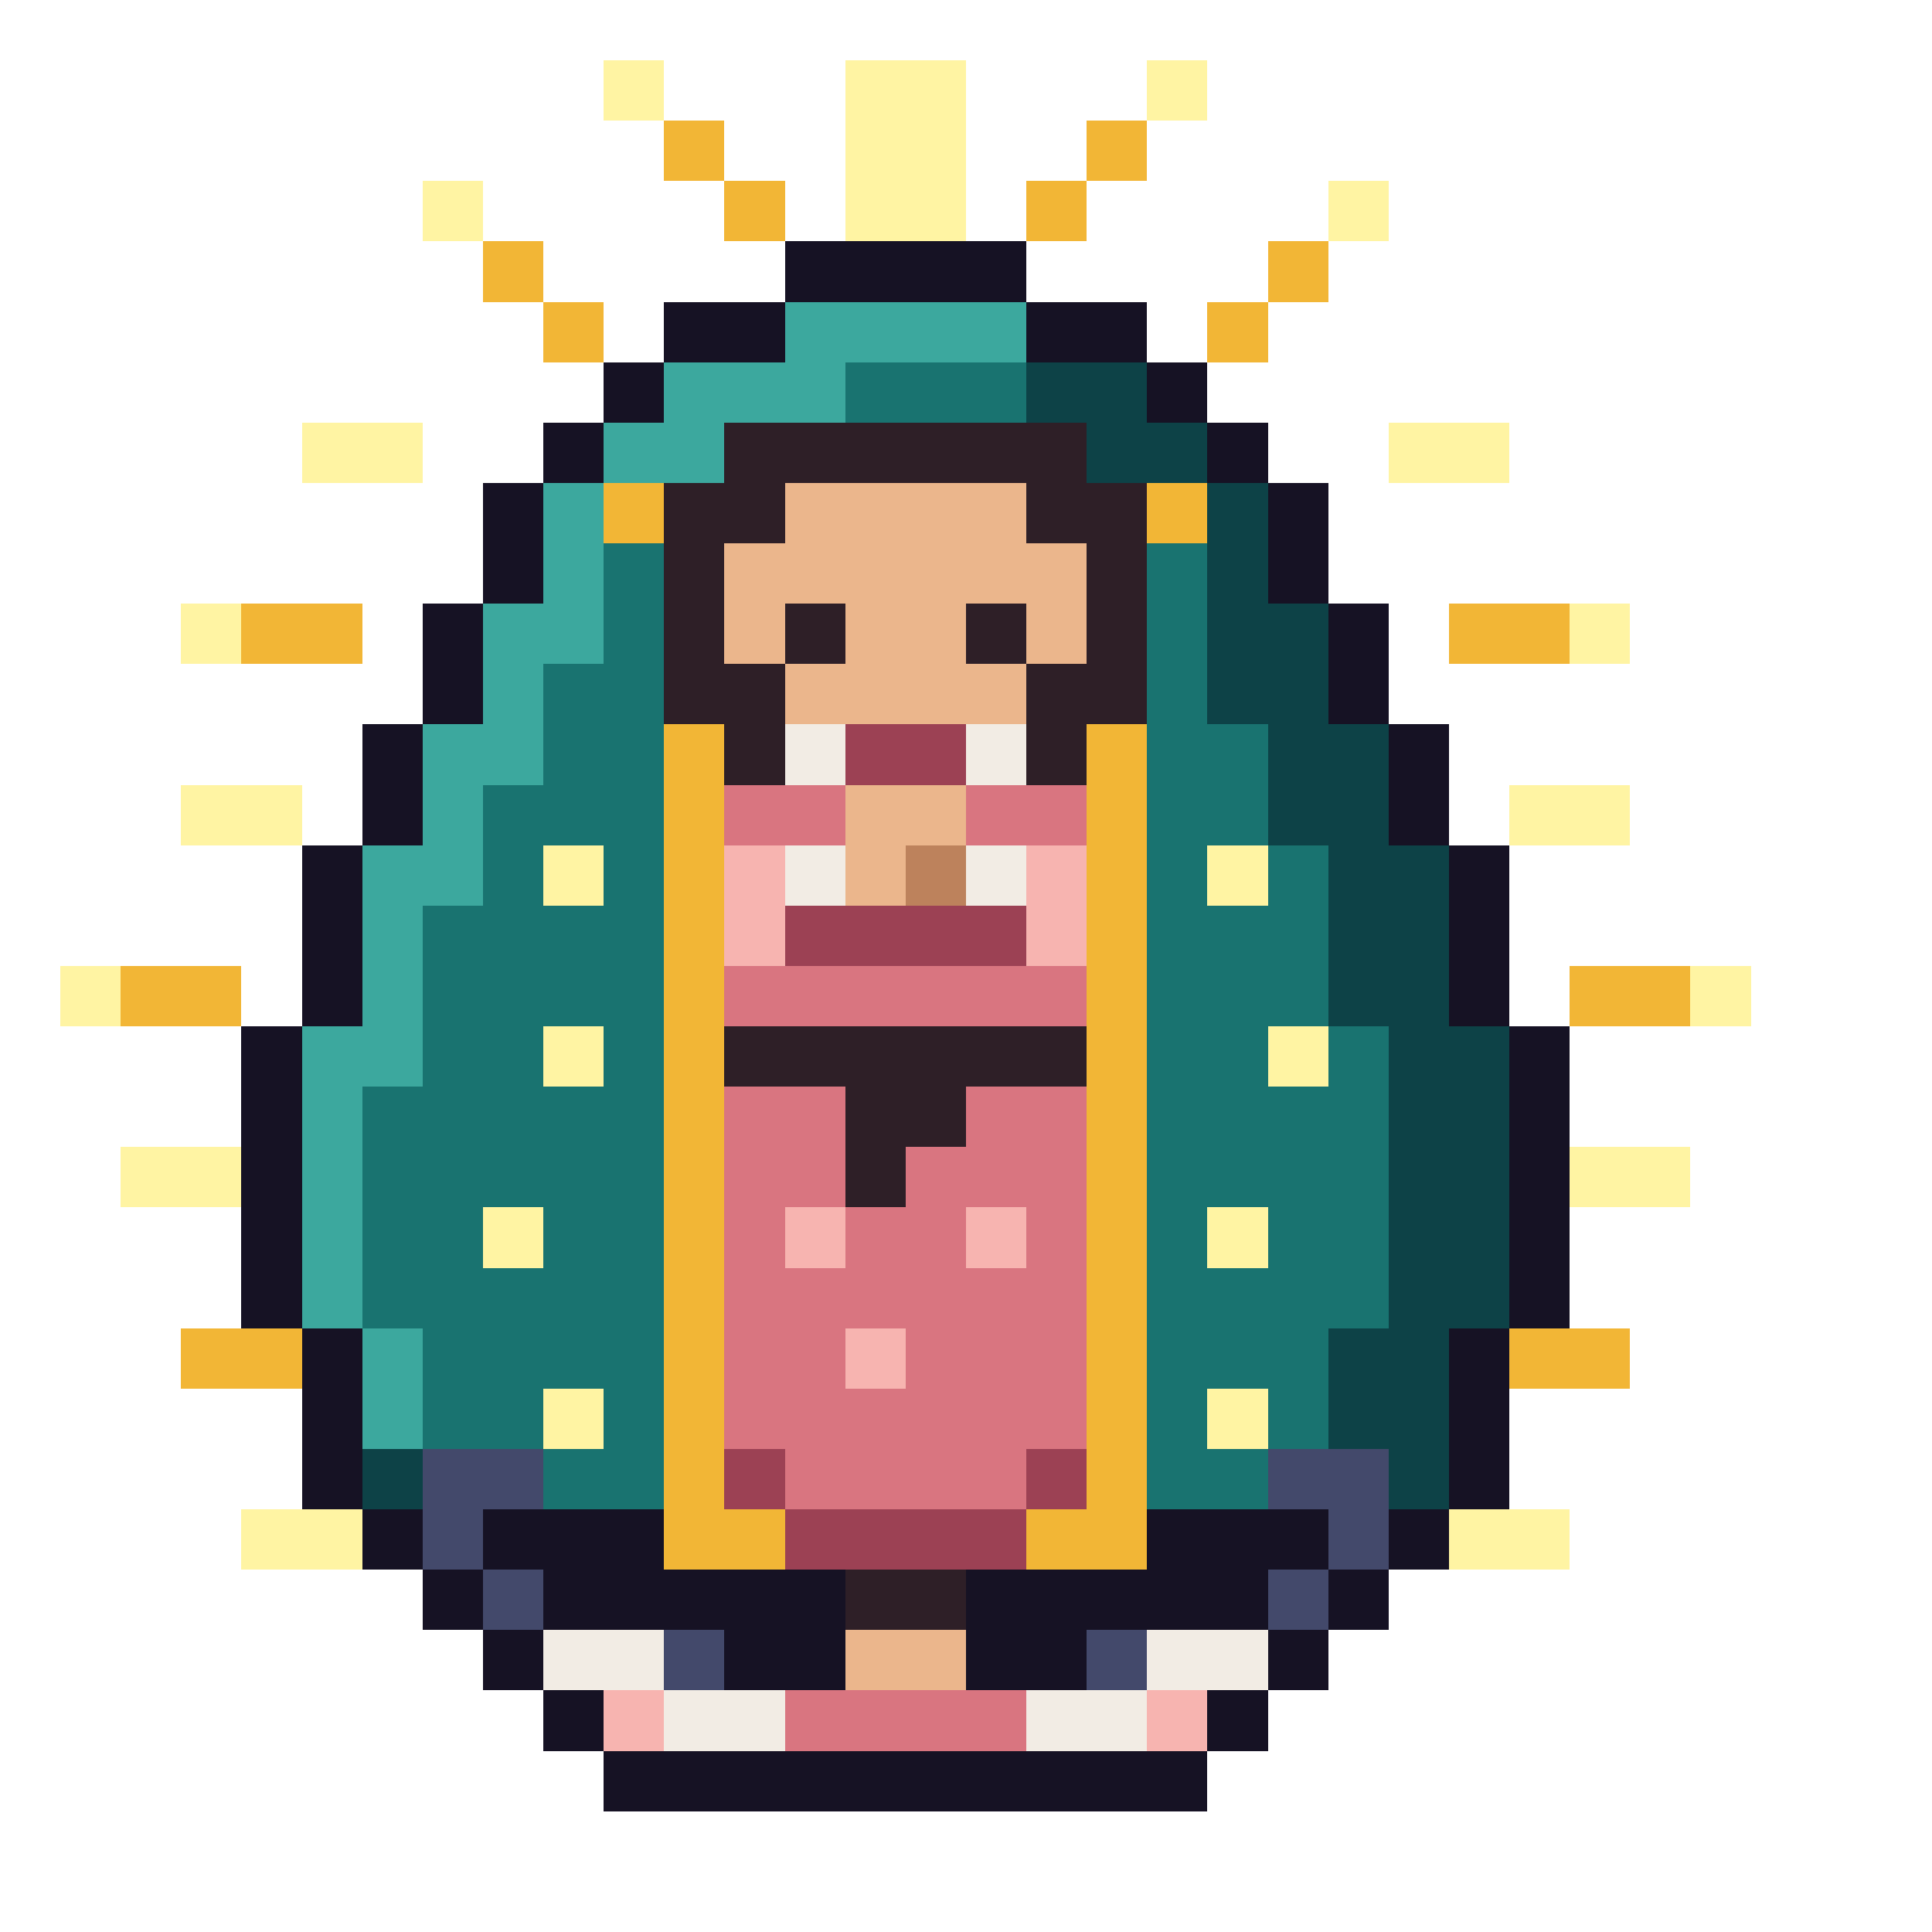
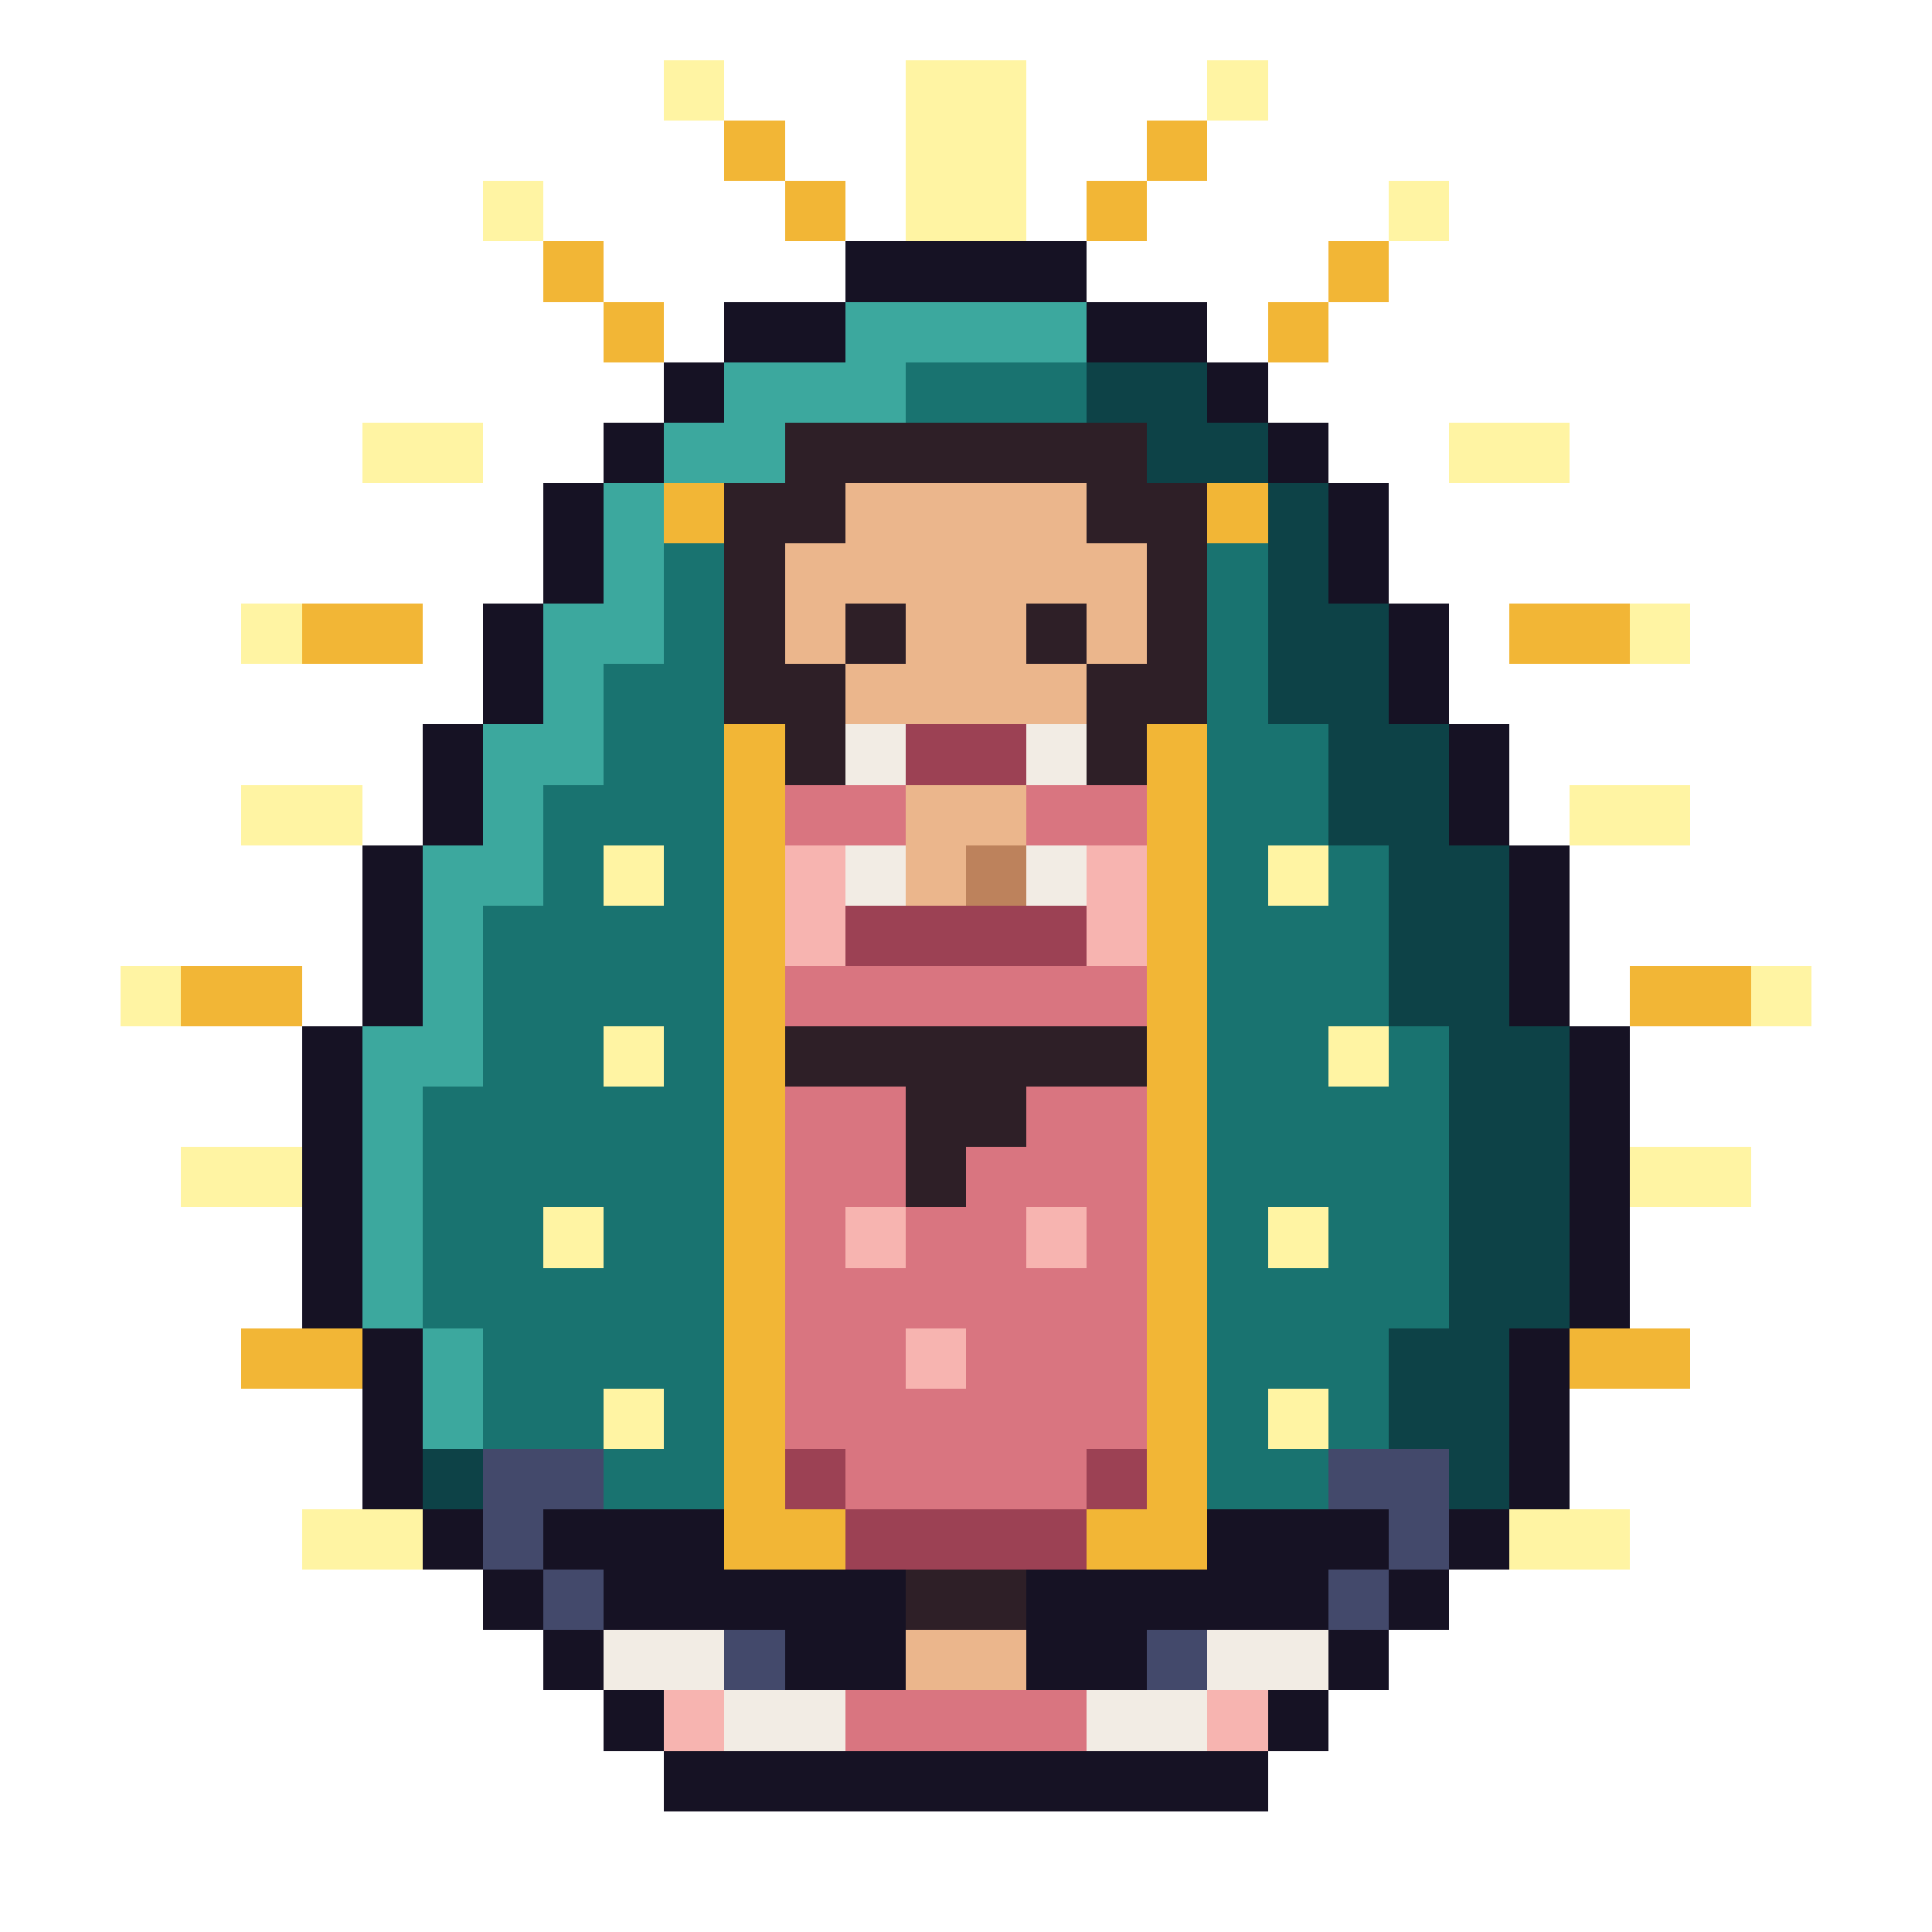
<svg xmlns="http://www.w3.org/2000/svg" viewBox="0 0 32 32" width="256" height="256" shape-rendering="crispEdges">
-   <rect x="10" y="1" width="1" height="1" fill="#fff4a3" />
-   <rect x="14" y="1" width="2" height="1" fill="#fff4a3" />
-   <rect x="19" y="1" width="1" height="1" fill="#fff4a3" />
-   <rect x="11" y="2" width="1" height="1" fill="#f2b636" />
-   <rect x="14" y="2" width="2" height="1" fill="#fff4a3" />
-   <rect x="18" y="2" width="1" height="1" fill="#f2b636" />
-   <rect x="7" y="3" width="1" height="1" fill="#fff4a3" />
-   <rect x="12" y="3" width="1" height="1" fill="#f2b636" />
-   <rect x="14" y="3" width="2" height="1" fill="#fff4a3" />
-   <rect x="17" y="3" width="1" height="1" fill="#f2b636" />
-   <rect x="22" y="3" width="1" height="1" fill="#fff4a3" />
-   <rect x="8" y="4" width="1" height="1" fill="#f2b636" />
-   <rect x="13" y="4" width="4" height="1" fill="#161224" />
-   <rect x="21" y="4" width="1" height="1" fill="#f2b636" />
-   <rect x="9" y="5" width="1" height="1" fill="#f2b636" />
-   <rect x="11" y="5" width="2" height="1" fill="#161224" />
-   <rect x="13" y="5" width="4" height="1" fill="#3ca89e" />
-   <rect x="17" y="5" width="2" height="1" fill="#161224" />
-   <rect x="20" y="5" width="1" height="1" fill="#f2b636" />
-   <rect x="10" y="6" width="1" height="1" fill="#161224" />
-   <rect x="11" y="6" width="3" height="1" fill="#3ca89e" />
-   <rect x="14" y="6" width="3" height="1" fill="#197370" />
-   <rect x="17" y="6" width="2" height="1" fill="#0d4247" />
-   <rect x="19" y="6" width="1" height="1" fill="#161224" />
-   <rect x="5" y="7" width="2" height="1" fill="#fff4a3" />
-   <rect x="9" y="7" width="1" height="1" fill="#161224" />
-   <rect x="10" y="7" width="2" height="1" fill="#3ca89e" />
-   <rect x="12" y="7" width="6" height="1" fill="#2e1f27" />
-   <rect x="18" y="7" width="2" height="1" fill="#0d4247" />
-   <rect x="20" y="7" width="1" height="1" fill="#161224" />
-   <rect x="23" y="7" width="2" height="1" fill="#fff4a3" />
-   <rect x="8" y="8" width="1" height="1" fill="#161224" />
-   <rect x="9" y="8" width="1" height="1" fill="#3ca89e" />
-   <rect x="10" y="8" width="1" height="1" fill="#f2b636" />
-   <rect x="11" y="8" width="2" height="1" fill="#2e1f27" />
-   <rect x="13" y="8" width="4" height="1" fill="#ebb68c" />
-   <rect x="17" y="8" width="2" height="1" fill="#2e1f27" />
-   <rect x="19" y="8" width="1" height="1" fill="#f2b636" />
-   <rect x="20" y="8" width="1" height="1" fill="#0d4247" />
-   <rect x="21" y="8" width="1" height="1" fill="#161224" />
-   <rect x="8" y="9" width="1" height="1" fill="#161224" />
-   <rect x="9" y="9" width="1" height="1" fill="#3ca89e" />
-   <rect x="10" y="9" width="1" height="1" fill="#197370" />
-   <rect x="11" y="9" width="1" height="1" fill="#2e1f27" />
-   <rect x="12" y="9" width="6" height="1" fill="#ebb68c" />
-   <rect x="18" y="9" width="1" height="1" fill="#2e1f27" />
-   <rect x="19" y="9" width="1" height="1" fill="#197370" />
-   <rect x="20" y="9" width="1" height="1" fill="#0d4247" />
-   <rect x="21" y="9" width="1" height="1" fill="#161224" />
-   <rect x="3" y="10" width="1" height="1" fill="#fff4a3" />
-   <rect x="4" y="10" width="2" height="1" fill="#f2b636" />
-   <rect x="7" y="10" width="1" height="1" fill="#161224" />
-   <rect x="8" y="10" width="2" height="1" fill="#3ca89e" />
-   <rect x="10" y="10" width="1" height="1" fill="#197370" />
-   <rect x="11" y="10" width="1" height="1" fill="#2e1f27" />
-   <rect x="12" y="10" width="1" height="1" fill="#ebb68c" />
-   <rect x="13" y="10" width="1" height="1" fill="#2e1f27" />
-   <rect x="14" y="10" width="2" height="1" fill="#ebb68c" />
-   <rect x="16" y="10" width="1" height="1" fill="#2e1f27" />
-   <rect x="17" y="10" width="1" height="1" fill="#ebb68c" />
-   <rect x="18" y="10" width="1" height="1" fill="#2e1f27" />
-   <rect x="19" y="10" width="1" height="1" fill="#197370" />
-   <rect x="20" y="10" width="2" height="1" fill="#0d4247" />
-   <rect x="22" y="10" width="1" height="1" fill="#161224" />
-   <rect x="24" y="10" width="2" height="1" fill="#f2b636" />
-   <rect x="26" y="10" width="1" height="1" fill="#fff4a3" />
-   <rect x="7" y="11" width="1" height="1" fill="#161224" />
-   <rect x="8" y="11" width="1" height="1" fill="#3ca89e" />
-   <rect x="9" y="11" width="2" height="1" fill="#197370" />
-   <rect x="11" y="11" width="2" height="1" fill="#2e1f27" />
-   <rect x="13" y="11" width="4" height="1" fill="#ebb68c" />
-   <rect x="17" y="11" width="2" height="1" fill="#2e1f27" />
-   <rect x="19" y="11" width="1" height="1" fill="#197370" />
-   <rect x="20" y="11" width="2" height="1" fill="#0d4247" />
-   <rect x="22" y="11" width="1" height="1" fill="#161224" />
-   <rect x="6" y="12" width="1" height="1" fill="#161224" />
-   <rect x="7" y="12" width="2" height="1" fill="#3ca89e" />
-   <rect x="9" y="12" width="2" height="1" fill="#197370" />
-   <rect x="11" y="12" width="1" height="1" fill="#f2b636" />
-   <rect x="12" y="12" width="1" height="1" fill="#2e1f27" />
-   <rect x="13" y="12" width="1" height="1" fill="#f2ece4" />
-   <rect x="14" y="12" width="2" height="1" fill="#9c4154" />
-   <rect x="16" y="12" width="1" height="1" fill="#f2ece4" />
-   <rect x="17" y="12" width="1" height="1" fill="#2e1f27" />
-   <rect x="18" y="12" width="1" height="1" fill="#f2b636" />
-   <rect x="19" y="12" width="2" height="1" fill="#197370" />
-   <rect x="21" y="12" width="2" height="1" fill="#0d4247" />
-   <rect x="23" y="12" width="1" height="1" fill="#161224" />
-   <rect x="3" y="13" width="2" height="1" fill="#fff4a3" />
-   <rect x="6" y="13" width="1" height="1" fill="#161224" />
-   <rect x="7" y="13" width="1" height="1" fill="#3ca89e" />
-   <rect x="8" y="13" width="3" height="1" fill="#197370" />
-   <rect x="11" y="13" width="1" height="1" fill="#f2b636" />
-   <rect x="12" y="13" width="2" height="1" fill="#d97580" />
-   <rect x="14" y="13" width="2" height="1" fill="#ebb68c" />
-   <rect x="16" y="13" width="2" height="1" fill="#d97580" />
-   <rect x="18" y="13" width="1" height="1" fill="#f2b636" />
-   <rect x="19" y="13" width="2" height="1" fill="#197370" />
-   <rect x="21" y="13" width="2" height="1" fill="#0d4247" />
-   <rect x="23" y="13" width="1" height="1" fill="#161224" />
-   <rect x="25" y="13" width="2" height="1" fill="#fff4a3" />
-   <rect x="5" y="14" width="1" height="1" fill="#161224" />
-   <rect x="6" y="14" width="2" height="1" fill="#3ca89e" />
-   <rect x="8" y="14" width="1" height="1" fill="#197370" />
-   <rect x="9" y="14" width="1" height="1" fill="#fff4a3" />
-   <rect x="10" y="14" width="1" height="1" fill="#197370" />
-   <rect x="11" y="14" width="1" height="1" fill="#f2b636" />
-   <rect x="12" y="14" width="1" height="1" fill="#f7b4b0" />
-   <rect x="13" y="14" width="1" height="1" fill="#f2ece4" />
-   <rect x="14" y="14" width="1" height="1" fill="#ebb68c" />
-   <rect x="15" y="14" width="1" height="1" fill="#bd825c" />
-   <rect x="16" y="14" width="1" height="1" fill="#f2ece4" />
-   <rect x="17" y="14" width="1" height="1" fill="#f7b4b0" />
-   <rect x="18" y="14" width="1" height="1" fill="#f2b636" />
-   <rect x="19" y="14" width="1" height="1" fill="#197370" />
-   <rect x="20" y="14" width="1" height="1" fill="#fff4a3" />
-   <rect x="21" y="14" width="1" height="1" fill="#197370" />
-   <rect x="22" y="14" width="2" height="1" fill="#0d4247" />
-   <rect x="24" y="14" width="1" height="1" fill="#161224" />
-   <rect x="5" y="15" width="1" height="1" fill="#161224" />
-   <rect x="6" y="15" width="1" height="1" fill="#3ca89e" />
-   <rect x="7" y="15" width="4" height="1" fill="#197370" />
-   <rect x="11" y="15" width="1" height="1" fill="#f2b636" />
-   <rect x="12" y="15" width="1" height="1" fill="#f7b4b0" />
-   <rect x="13" y="15" width="4" height="1" fill="#9c4154" />
-   <rect x="17" y="15" width="1" height="1" fill="#f7b4b0" />
-   <rect x="18" y="15" width="1" height="1" fill="#f2b636" />
-   <rect x="19" y="15" width="3" height="1" fill="#197370" />
-   <rect x="22" y="15" width="2" height="1" fill="#0d4247" />
-   <rect x="24" y="15" width="1" height="1" fill="#161224" />
-   <rect x="1" y="16" width="1" height="1" fill="#fff4a3" />
-   <rect x="2" y="16" width="2" height="1" fill="#f2b636" />
-   <rect x="5" y="16" width="1" height="1" fill="#161224" />
-   <rect x="6" y="16" width="1" height="1" fill="#3ca89e" />
-   <rect x="7" y="16" width="4" height="1" fill="#197370" />
-   <rect x="11" y="16" width="1" height="1" fill="#f2b636" />
-   <rect x="12" y="16" width="6" height="1" fill="#d97580" />
-   <rect x="18" y="16" width="1" height="1" fill="#f2b636" />
-   <rect x="19" y="16" width="3" height="1" fill="#197370" />
-   <rect x="22" y="16" width="2" height="1" fill="#0d4247" />
-   <rect x="24" y="16" width="1" height="1" fill="#161224" />
-   <rect x="26" y="16" width="2" height="1" fill="#f2b636" />
-   <rect x="28" y="16" width="1" height="1" fill="#fff4a3" />
-   <rect x="4" y="17" width="1" height="1" fill="#161224" />
-   <rect x="5" y="17" width="2" height="1" fill="#3ca89e" />
-   <rect x="7" y="17" width="2" height="1" fill="#197370" />
-   <rect x="9" y="17" width="1" height="1" fill="#fff4a3" />
-   <rect x="10" y="17" width="1" height="1" fill="#197370" />
-   <rect x="11" y="17" width="1" height="1" fill="#f2b636" />
-   <rect x="12" y="17" width="6" height="1" fill="#2e1f27" />
-   <rect x="18" y="17" width="1" height="1" fill="#f2b636" />
-   <rect x="19" y="17" width="2" height="1" fill="#197370" />
-   <rect x="21" y="17" width="1" height="1" fill="#fff4a3" />
-   <rect x="22" y="17" width="1" height="1" fill="#197370" />
-   <rect x="23" y="17" width="2" height="1" fill="#0d4247" />
-   <rect x="25" y="17" width="1" height="1" fill="#161224" />
-   <rect x="4" y="18" width="1" height="1" fill="#161224" />
-   <rect x="5" y="18" width="1" height="1" fill="#3ca89e" />
-   <rect x="6" y="18" width="5" height="1" fill="#197370" />
-   <rect x="11" y="18" width="1" height="1" fill="#f2b636" />
-   <rect x="12" y="18" width="2" height="1" fill="#d97580" />
-   <rect x="14" y="18" width="2" height="1" fill="#2e1f27" />
-   <rect x="16" y="18" width="2" height="1" fill="#d97580" />
-   <rect x="18" y="18" width="1" height="1" fill="#f2b636" />
-   <rect x="19" y="18" width="4" height="1" fill="#197370" />
-   <rect x="23" y="18" width="2" height="1" fill="#0d4247" />
-   <rect x="25" y="18" width="1" height="1" fill="#161224" />
-   <rect x="2" y="19" width="2" height="1" fill="#fff4a3" />
-   <rect x="4" y="19" width="1" height="1" fill="#161224" />
-   <rect x="5" y="19" width="1" height="1" fill="#3ca89e" />
-   <rect x="6" y="19" width="5" height="1" fill="#197370" />
-   <rect x="11" y="19" width="1" height="1" fill="#f2b636" />
-   <rect x="12" y="19" width="2" height="1" fill="#d97580" />
-   <rect x="14" y="19" width="1" height="1" fill="#2e1f27" />
-   <rect x="15" y="19" width="3" height="1" fill="#d97580" />
-   <rect x="18" y="19" width="1" height="1" fill="#f2b636" />
-   <rect x="19" y="19" width="4" height="1" fill="#197370" />
-   <rect x="23" y="19" width="2" height="1" fill="#0d4247" />
-   <rect x="25" y="19" width="1" height="1" fill="#161224" />
-   <rect x="26" y="19" width="2" height="1" fill="#fff4a3" />
-   <rect x="4" y="20" width="1" height="1" fill="#161224" />
-   <rect x="5" y="20" width="1" height="1" fill="#3ca89e" />
-   <rect x="6" y="20" width="2" height="1" fill="#197370" />
-   <rect x="8" y="20" width="1" height="1" fill="#fff4a3" />
-   <rect x="9" y="20" width="2" height="1" fill="#197370" />
-   <rect x="11" y="20" width="1" height="1" fill="#f2b636" />
-   <rect x="12" y="20" width="1" height="1" fill="#d97580" />
-   <rect x="13" y="20" width="1" height="1" fill="#f7b4b0" />
-   <rect x="14" y="20" width="2" height="1" fill="#d97580" />
-   <rect x="16" y="20" width="1" height="1" fill="#f7b4b0" />
-   <rect x="17" y="20" width="1" height="1" fill="#d97580" />
-   <rect x="18" y="20" width="1" height="1" fill="#f2b636" />
-   <rect x="19" y="20" width="1" height="1" fill="#197370" />
-   <rect x="20" y="20" width="1" height="1" fill="#fff4a3" />
-   <rect x="21" y="20" width="2" height="1" fill="#197370" />
-   <rect x="23" y="20" width="2" height="1" fill="#0d4247" />
-   <rect x="25" y="20" width="1" height="1" fill="#161224" />
-   <rect x="4" y="21" width="1" height="1" fill="#161224" />
-   <rect x="5" y="21" width="1" height="1" fill="#3ca89e" />
-   <rect x="6" y="21" width="5" height="1" fill="#197370" />
-   <rect x="11" y="21" width="1" height="1" fill="#f2b636" />
-   <rect x="12" y="21" width="6" height="1" fill="#d97580" />
-   <rect x="18" y="21" width="1" height="1" fill="#f2b636" />
-   <rect x="19" y="21" width="4" height="1" fill="#197370" />
-   <rect x="23" y="21" width="2" height="1" fill="#0d4247" />
-   <rect x="25" y="21" width="1" height="1" fill="#161224" />
-   <rect x="3" y="22" width="2" height="1" fill="#f2b636" />
-   <rect x="5" y="22" width="1" height="1" fill="#161224" />
-   <rect x="6" y="22" width="1" height="1" fill="#3ca89e" />
-   <rect x="7" y="22" width="4" height="1" fill="#197370" />
-   <rect x="11" y="22" width="1" height="1" fill="#f2b636" />
-   <rect x="12" y="22" width="2" height="1" fill="#d97580" />
-   <rect x="14" y="22" width="1" height="1" fill="#f7b4b0" />
-   <rect x="15" y="22" width="3" height="1" fill="#d97580" />
-   <rect x="18" y="22" width="1" height="1" fill="#f2b636" />
-   <rect x="19" y="22" width="3" height="1" fill="#197370" />
-   <rect x="22" y="22" width="2" height="1" fill="#0d4247" />
-   <rect x="24" y="22" width="1" height="1" fill="#161224" />
-   <rect x="25" y="22" width="2" height="1" fill="#f2b636" />
-   <rect x="5" y="23" width="1" height="1" fill="#161224" />
-   <rect x="6" y="23" width="1" height="1" fill="#3ca89e" />
-   <rect x="7" y="23" width="2" height="1" fill="#197370" />
-   <rect x="9" y="23" width="1" height="1" fill="#fff4a3" />
-   <rect x="10" y="23" width="1" height="1" fill="#197370" />
-   <rect x="11" y="23" width="1" height="1" fill="#f2b636" />
-   <rect x="12" y="23" width="6" height="1" fill="#d97580" />
-   <rect x="18" y="23" width="1" height="1" fill="#f2b636" />
-   <rect x="19" y="23" width="1" height="1" fill="#197370" />
-   <rect x="20" y="23" width="1" height="1" fill="#fff4a3" />
-   <rect x="21" y="23" width="1" height="1" fill="#197370" />
-   <rect x="22" y="23" width="2" height="1" fill="#0d4247" />
-   <rect x="24" y="23" width="1" height="1" fill="#161224" />
-   <rect x="5" y="24" width="1" height="1" fill="#161224" />
-   <rect x="6" y="24" width="1" height="1" fill="#0d4247" />
-   <rect x="7" y="24" width="2" height="1" fill="#43496b" />
-   <rect x="9" y="24" width="2" height="1" fill="#197370" />
-   <rect x="11" y="24" width="1" height="1" fill="#f2b636" />
-   <rect x="12" y="24" width="1" height="1" fill="#9c4154" />
-   <rect x="13" y="24" width="4" height="1" fill="#d97580" />
-   <rect x="17" y="24" width="1" height="1" fill="#9c4154" />
-   <rect x="18" y="24" width="1" height="1" fill="#f2b636" />
-   <rect x="19" y="24" width="2" height="1" fill="#197370" />
-   <rect x="21" y="24" width="2" height="1" fill="#43496b" />
-   <rect x="23" y="24" width="1" height="1" fill="#0d4247" />
-   <rect x="24" y="24" width="1" height="1" fill="#161224" />
-   <rect x="4" y="25" width="2" height="1" fill="#fff4a3" />
-   <rect x="6" y="25" width="1" height="1" fill="#161224" />
-   <rect x="7" y="25" width="1" height="1" fill="#43496b" />
-   <rect x="8" y="25" width="3" height="1" fill="#161224" />
-   <rect x="11" y="25" width="2" height="1" fill="#f2b636" />
-   <rect x="13" y="25" width="4" height="1" fill="#9c4154" />
-   <rect x="17" y="25" width="2" height="1" fill="#f2b636" />
-   <rect x="19" y="25" width="3" height="1" fill="#161224" />
-   <rect x="22" y="25" width="1" height="1" fill="#43496b" />
-   <rect x="23" y="25" width="1" height="1" fill="#161224" />
-   <rect x="24" y="25" width="2" height="1" fill="#fff4a3" />
-   <rect x="7" y="26" width="1" height="1" fill="#161224" />
-   <rect x="8" y="26" width="1" height="1" fill="#43496b" />
-   <rect x="9" y="26" width="5" height="1" fill="#161224" />
-   <rect x="14" y="26" width="2" height="1" fill="#2e1f27" />
-   <rect x="16" y="26" width="5" height="1" fill="#161224" />
-   <rect x="21" y="26" width="1" height="1" fill="#43496b" />
-   <rect x="22" y="26" width="1" height="1" fill="#161224" />
-   <rect x="8" y="27" width="1" height="1" fill="#161224" />
-   <rect x="9" y="27" width="2" height="1" fill="#f2ece4" />
-   <rect x="11" y="27" width="1" height="1" fill="#43496b" />
-   <rect x="12" y="27" width="2" height="1" fill="#161224" />
-   <rect x="14" y="27" width="2" height="1" fill="#ebb68c" />
-   <rect x="16" y="27" width="2" height="1" fill="#161224" />
-   <rect x="18" y="27" width="1" height="1" fill="#43496b" />
-   <rect x="19" y="27" width="2" height="1" fill="#f2ece4" />
-   <rect x="21" y="27" width="1" height="1" fill="#161224" />
-   <rect x="9" y="28" width="1" height="1" fill="#161224" />
-   <rect x="10" y="28" width="1" height="1" fill="#f7b4b0" />
-   <rect x="11" y="28" width="2" height="1" fill="#f2ece4" />
-   <rect x="13" y="28" width="4" height="1" fill="#d97580" />
-   <rect x="17" y="28" width="2" height="1" fill="#f2ece4" />
-   <rect x="19" y="28" width="1" height="1" fill="#f7b4b0" />
-   <rect x="20" y="28" width="1" height="1" fill="#161224" />
-   <rect x="10" y="29" width="10" height="1" fill="#161224" />
+   <rect x="11" y="1" width="1" height="1" fill="#fff4a3" />
+   <rect x="15" y="1" width="2" height="1" fill="#fff4a3" />
+   <rect x="20" y="1" width="1" height="1" fill="#fff4a3" />
+   <rect x="12" y="2" width="1" height="1" fill="#f2b636" />
+   <rect x="15" y="2" width="2" height="1" fill="#fff4a3" />
+   <rect x="19" y="2" width="1" height="1" fill="#f2b636" />
+   <rect x="8" y="3" width="1" height="1" fill="#fff4a3" />
+   <rect x="13" y="3" width="1" height="1" fill="#f2b636" />
+   <rect x="15" y="3" width="2" height="1" fill="#fff4a3" />
+   <rect x="18" y="3" width="1" height="1" fill="#f2b636" />
+   <rect x="23" y="3" width="1" height="1" fill="#fff4a3" />
+   <rect x="9" y="4" width="1" height="1" fill="#f2b636" />
+   <rect x="14" y="4" width="4" height="1" fill="#161224" />
+   <rect x="22" y="4" width="1" height="1" fill="#f2b636" />
+   <rect x="10" y="5" width="1" height="1" fill="#f2b636" />
+   <rect x="12" y="5" width="2" height="1" fill="#161224" />
+   <rect x="14" y="5" width="4" height="1" fill="#3ca89e" />
+   <rect x="18" y="5" width="2" height="1" fill="#161224" />
+   <rect x="21" y="5" width="1" height="1" fill="#f2b636" />
+   <rect x="11" y="6" width="1" height="1" fill="#161224" />
+   <rect x="12" y="6" width="3" height="1" fill="#3ca89e" />
+   <rect x="15" y="6" width="3" height="1" fill="#197370" />
+   <rect x="18" y="6" width="2" height="1" fill="#0d4247" />
+   <rect x="20" y="6" width="1" height="1" fill="#161224" />
+   <rect x="6" y="7" width="2" height="1" fill="#fff4a3" />
+   <rect x="10" y="7" width="1" height="1" fill="#161224" />
+   <rect x="11" y="7" width="2" height="1" fill="#3ca89e" />
+   <rect x="13" y="7" width="6" height="1" fill="#2e1f27" />
+   <rect x="19" y="7" width="2" height="1" fill="#0d4247" />
+   <rect x="21" y="7" width="1" height="1" fill="#161224" />
+   <rect x="24" y="7" width="2" height="1" fill="#fff4a3" />
+   <rect x="9" y="8" width="1" height="1" fill="#161224" />
+   <rect x="10" y="8" width="1" height="1" fill="#3ca89e" />
+   <rect x="11" y="8" width="1" height="1" fill="#f2b636" />
+   <rect x="12" y="8" width="2" height="1" fill="#2e1f27" />
+   <rect x="14" y="8" width="4" height="1" fill="#ebb68c" />
+   <rect x="18" y="8" width="2" height="1" fill="#2e1f27" />
+   <rect x="20" y="8" width="1" height="1" fill="#f2b636" />
+   <rect x="21" y="8" width="1" height="1" fill="#0d4247" />
+   <rect x="22" y="8" width="1" height="1" fill="#161224" />
+   <rect x="9" y="9" width="1" height="1" fill="#161224" />
+   <rect x="10" y="9" width="1" height="1" fill="#3ca89e" />
+   <rect x="11" y="9" width="1" height="1" fill="#197370" />
+   <rect x="12" y="9" width="1" height="1" fill="#2e1f27" />
+   <rect x="13" y="9" width="6" height="1" fill="#ebb68c" />
+   <rect x="19" y="9" width="1" height="1" fill="#2e1f27" />
+   <rect x="20" y="9" width="1" height="1" fill="#197370" />
+   <rect x="21" y="9" width="1" height="1" fill="#0d4247" />
+   <rect x="22" y="9" width="1" height="1" fill="#161224" />
+   <rect x="4" y="10" width="1" height="1" fill="#fff4a3" />
+   <rect x="5" y="10" width="2" height="1" fill="#f2b636" />
+   <rect x="8" y="10" width="1" height="1" fill="#161224" />
+   <rect x="9" y="10" width="2" height="1" fill="#3ca89e" />
+   <rect x="11" y="10" width="1" height="1" fill="#197370" />
+   <rect x="12" y="10" width="1" height="1" fill="#2e1f27" />
+   <rect x="13" y="10" width="1" height="1" fill="#ebb68c" />
+   <rect x="14" y="10" width="1" height="1" fill="#2e1f27" />
+   <rect x="15" y="10" width="2" height="1" fill="#ebb68c" />
+   <rect x="17" y="10" width="1" height="1" fill="#2e1f27" />
+   <rect x="18" y="10" width="1" height="1" fill="#ebb68c" />
+   <rect x="19" y="10" width="1" height="1" fill="#2e1f27" />
+   <rect x="20" y="10" width="1" height="1" fill="#197370" />
+   <rect x="21" y="10" width="2" height="1" fill="#0d4247" />
+   <rect x="23" y="10" width="1" height="1" fill="#161224" />
+   <rect x="25" y="10" width="2" height="1" fill="#f2b636" />
+   <rect x="27" y="10" width="1" height="1" fill="#fff4a3" />
+   <rect x="8" y="11" width="1" height="1" fill="#161224" />
+   <rect x="9" y="11" width="1" height="1" fill="#3ca89e" />
+   <rect x="10" y="11" width="2" height="1" fill="#197370" />
+   <rect x="12" y="11" width="2" height="1" fill="#2e1f27" />
+   <rect x="14" y="11" width="4" height="1" fill="#ebb68c" />
+   <rect x="18" y="11" width="2" height="1" fill="#2e1f27" />
+   <rect x="20" y="11" width="1" height="1" fill="#197370" />
+   <rect x="21" y="11" width="2" height="1" fill="#0d4247" />
+   <rect x="23" y="11" width="1" height="1" fill="#161224" />
+   <rect x="7" y="12" width="1" height="1" fill="#161224" />
+   <rect x="8" y="12" width="2" height="1" fill="#3ca89e" />
+   <rect x="10" y="12" width="2" height="1" fill="#197370" />
+   <rect x="12" y="12" width="1" height="1" fill="#f2b636" />
+   <rect x="13" y="12" width="1" height="1" fill="#2e1f27" />
+   <rect x="14" y="12" width="1" height="1" fill="#f2ece4" />
+   <rect x="15" y="12" width="2" height="1" fill="#9c4154" />
+   <rect x="17" y="12" width="1" height="1" fill="#f2ece4" />
+   <rect x="18" y="12" width="1" height="1" fill="#2e1f27" />
+   <rect x="19" y="12" width="1" height="1" fill="#f2b636" />
+   <rect x="20" y="12" width="2" height="1" fill="#197370" />
+   <rect x="22" y="12" width="2" height="1" fill="#0d4247" />
+   <rect x="24" y="12" width="1" height="1" fill="#161224" />
+   <rect x="4" y="13" width="2" height="1" fill="#fff4a3" />
+   <rect x="7" y="13" width="1" height="1" fill="#161224" />
+   <rect x="8" y="13" width="1" height="1" fill="#3ca89e" />
+   <rect x="9" y="13" width="3" height="1" fill="#197370" />
+   <rect x="12" y="13" width="1" height="1" fill="#f2b636" />
+   <rect x="13" y="13" width="2" height="1" fill="#d97580" />
+   <rect x="15" y="13" width="2" height="1" fill="#ebb68c" />
+   <rect x="17" y="13" width="2" height="1" fill="#d97580" />
+   <rect x="19" y="13" width="1" height="1" fill="#f2b636" />
+   <rect x="20" y="13" width="2" height="1" fill="#197370" />
+   <rect x="22" y="13" width="2" height="1" fill="#0d4247" />
+   <rect x="24" y="13" width="1" height="1" fill="#161224" />
+   <rect x="26" y="13" width="2" height="1" fill="#fff4a3" />
+   <rect x="6" y="14" width="1" height="1" fill="#161224" />
+   <rect x="7" y="14" width="2" height="1" fill="#3ca89e" />
+   <rect x="9" y="14" width="1" height="1" fill="#197370" />
+   <rect x="10" y="14" width="1" height="1" fill="#fff4a3" />
+   <rect x="11" y="14" width="1" height="1" fill="#197370" />
+   <rect x="12" y="14" width="1" height="1" fill="#f2b636" />
+   <rect x="13" y="14" width="1" height="1" fill="#f7b4b0" />
+   <rect x="14" y="14" width="1" height="1" fill="#f2ece4" />
+   <rect x="15" y="14" width="1" height="1" fill="#ebb68c" />
+   <rect x="16" y="14" width="1" height="1" fill="#bd825c" />
+   <rect x="17" y="14" width="1" height="1" fill="#f2ece4" />
+   <rect x="18" y="14" width="1" height="1" fill="#f7b4b0" />
+   <rect x="19" y="14" width="1" height="1" fill="#f2b636" />
+   <rect x="20" y="14" width="1" height="1" fill="#197370" />
+   <rect x="21" y="14" width="1" height="1" fill="#fff4a3" />
+   <rect x="22" y="14" width="1" height="1" fill="#197370" />
+   <rect x="23" y="14" width="2" height="1" fill="#0d4247" />
+   <rect x="25" y="14" width="1" height="1" fill="#161224" />
+   <rect x="6" y="15" width="1" height="1" fill="#161224" />
+   <rect x="7" y="15" width="1" height="1" fill="#3ca89e" />
+   <rect x="8" y="15" width="4" height="1" fill="#197370" />
+   <rect x="12" y="15" width="1" height="1" fill="#f2b636" />
+   <rect x="13" y="15" width="1" height="1" fill="#f7b4b0" />
+   <rect x="14" y="15" width="4" height="1" fill="#9c4154" />
+   <rect x="18" y="15" width="1" height="1" fill="#f7b4b0" />
+   <rect x="19" y="15" width="1" height="1" fill="#f2b636" />
+   <rect x="20" y="15" width="3" height="1" fill="#197370" />
+   <rect x="23" y="15" width="2" height="1" fill="#0d4247" />
+   <rect x="25" y="15" width="1" height="1" fill="#161224" />
+   <rect x="2" y="16" width="1" height="1" fill="#fff4a3" />
+   <rect x="3" y="16" width="2" height="1" fill="#f2b636" />
+   <rect x="6" y="16" width="1" height="1" fill="#161224" />
+   <rect x="7" y="16" width="1" height="1" fill="#3ca89e" />
+   <rect x="8" y="16" width="4" height="1" fill="#197370" />
+   <rect x="12" y="16" width="1" height="1" fill="#f2b636" />
+   <rect x="13" y="16" width="6" height="1" fill="#d97580" />
+   <rect x="19" y="16" width="1" height="1" fill="#f2b636" />
+   <rect x="20" y="16" width="3" height="1" fill="#197370" />
+   <rect x="23" y="16" width="2" height="1" fill="#0d4247" />
+   <rect x="25" y="16" width="1" height="1" fill="#161224" />
+   <rect x="27" y="16" width="2" height="1" fill="#f2b636" />
+   <rect x="29" y="16" width="1" height="1" fill="#fff4a3" />
+   <rect x="5" y="17" width="1" height="1" fill="#161224" />
+   <rect x="6" y="17" width="2" height="1" fill="#3ca89e" />
+   <rect x="8" y="17" width="2" height="1" fill="#197370" />
+   <rect x="10" y="17" width="1" height="1" fill="#fff4a3" />
+   <rect x="11" y="17" width="1" height="1" fill="#197370" />
+   <rect x="12" y="17" width="1" height="1" fill="#f2b636" />
+   <rect x="13" y="17" width="6" height="1" fill="#2e1f27" />
+   <rect x="19" y="17" width="1" height="1" fill="#f2b636" />
+   <rect x="20" y="17" width="2" height="1" fill="#197370" />
+   <rect x="22" y="17" width="1" height="1" fill="#fff4a3" />
+   <rect x="23" y="17" width="1" height="1" fill="#197370" />
+   <rect x="24" y="17" width="2" height="1" fill="#0d4247" />
+   <rect x="26" y="17" width="1" height="1" fill="#161224" />
+   <rect x="5" y="18" width="1" height="1" fill="#161224" />
+   <rect x="6" y="18" width="1" height="1" fill="#3ca89e" />
+   <rect x="7" y="18" width="5" height="1" fill="#197370" />
+   <rect x="12" y="18" width="1" height="1" fill="#f2b636" />
+   <rect x="13" y="18" width="2" height="1" fill="#d97580" />
+   <rect x="15" y="18" width="2" height="1" fill="#2e1f27" />
+   <rect x="17" y="18" width="2" height="1" fill="#d97580" />
+   <rect x="19" y="18" width="1" height="1" fill="#f2b636" />
+   <rect x="20" y="18" width="4" height="1" fill="#197370" />
+   <rect x="24" y="18" width="2" height="1" fill="#0d4247" />
+   <rect x="26" y="18" width="1" height="1" fill="#161224" />
+   <rect x="3" y="19" width="2" height="1" fill="#fff4a3" />
+   <rect x="5" y="19" width="1" height="1" fill="#161224" />
+   <rect x="6" y="19" width="1" height="1" fill="#3ca89e" />
+   <rect x="7" y="19" width="5" height="1" fill="#197370" />
+   <rect x="12" y="19" width="1" height="1" fill="#f2b636" />
+   <rect x="13" y="19" width="2" height="1" fill="#d97580" />
+   <rect x="15" y="19" width="1" height="1" fill="#2e1f27" />
+   <rect x="16" y="19" width="3" height="1" fill="#d97580" />
+   <rect x="19" y="19" width="1" height="1" fill="#f2b636" />
+   <rect x="20" y="19" width="4" height="1" fill="#197370" />
+   <rect x="24" y="19" width="2" height="1" fill="#0d4247" />
+   <rect x="26" y="19" width="1" height="1" fill="#161224" />
+   <rect x="27" y="19" width="2" height="1" fill="#fff4a3" />
+   <rect x="5" y="20" width="1" height="1" fill="#161224" />
+   <rect x="6" y="20" width="1" height="1" fill="#3ca89e" />
+   <rect x="7" y="20" width="2" height="1" fill="#197370" />
+   <rect x="9" y="20" width="1" height="1" fill="#fff4a3" />
+   <rect x="10" y="20" width="2" height="1" fill="#197370" />
+   <rect x="12" y="20" width="1" height="1" fill="#f2b636" />
+   <rect x="13" y="20" width="1" height="1" fill="#d97580" />
+   <rect x="14" y="20" width="1" height="1" fill="#f7b4b0" />
+   <rect x="15" y="20" width="2" height="1" fill="#d97580" />
+   <rect x="17" y="20" width="1" height="1" fill="#f7b4b0" />
+   <rect x="18" y="20" width="1" height="1" fill="#d97580" />
+   <rect x="19" y="20" width="1" height="1" fill="#f2b636" />
+   <rect x="20" y="20" width="1" height="1" fill="#197370" />
+   <rect x="21" y="20" width="1" height="1" fill="#fff4a3" />
+   <rect x="22" y="20" width="2" height="1" fill="#197370" />
+   <rect x="24" y="20" width="2" height="1" fill="#0d4247" />
+   <rect x="26" y="20" width="1" height="1" fill="#161224" />
+   <rect x="5" y="21" width="1" height="1" fill="#161224" />
+   <rect x="6" y="21" width="1" height="1" fill="#3ca89e" />
+   <rect x="7" y="21" width="5" height="1" fill="#197370" />
+   <rect x="12" y="21" width="1" height="1" fill="#f2b636" />
+   <rect x="13" y="21" width="6" height="1" fill="#d97580" />
+   <rect x="19" y="21" width="1" height="1" fill="#f2b636" />
+   <rect x="20" y="21" width="4" height="1" fill="#197370" />
+   <rect x="24" y="21" width="2" height="1" fill="#0d4247" />
+   <rect x="26" y="21" width="1" height="1" fill="#161224" />
+   <rect x="4" y="22" width="2" height="1" fill="#f2b636" />
+   <rect x="6" y="22" width="1" height="1" fill="#161224" />
+   <rect x="7" y="22" width="1" height="1" fill="#3ca89e" />
+   <rect x="8" y="22" width="4" height="1" fill="#197370" />
+   <rect x="12" y="22" width="1" height="1" fill="#f2b636" />
+   <rect x="13" y="22" width="2" height="1" fill="#d97580" />
+   <rect x="15" y="22" width="1" height="1" fill="#f7b4b0" />
+   <rect x="16" y="22" width="3" height="1" fill="#d97580" />
+   <rect x="19" y="22" width="1" height="1" fill="#f2b636" />
+   <rect x="20" y="22" width="3" height="1" fill="#197370" />
+   <rect x="23" y="22" width="2" height="1" fill="#0d4247" />
+   <rect x="25" y="22" width="1" height="1" fill="#161224" />
+   <rect x="26" y="22" width="2" height="1" fill="#f2b636" />
+   <rect x="6" y="23" width="1" height="1" fill="#161224" />
+   <rect x="7" y="23" width="1" height="1" fill="#3ca89e" />
+   <rect x="8" y="23" width="2" height="1" fill="#197370" />
+   <rect x="10" y="23" width="1" height="1" fill="#fff4a3" />
+   <rect x="11" y="23" width="1" height="1" fill="#197370" />
+   <rect x="12" y="23" width="1" height="1" fill="#f2b636" />
+   <rect x="13" y="23" width="6" height="1" fill="#d97580" />
+   <rect x="19" y="23" width="1" height="1" fill="#f2b636" />
+   <rect x="20" y="23" width="1" height="1" fill="#197370" />
+   <rect x="21" y="23" width="1" height="1" fill="#fff4a3" />
+   <rect x="22" y="23" width="1" height="1" fill="#197370" />
+   <rect x="23" y="23" width="2" height="1" fill="#0d4247" />
+   <rect x="25" y="23" width="1" height="1" fill="#161224" />
+   <rect x="6" y="24" width="1" height="1" fill="#161224" />
+   <rect x="7" y="24" width="1" height="1" fill="#0d4247" />
+   <rect x="8" y="24" width="2" height="1" fill="#43496b" />
+   <rect x="10" y="24" width="2" height="1" fill="#197370" />
+   <rect x="12" y="24" width="1" height="1" fill="#f2b636" />
+   <rect x="13" y="24" width="1" height="1" fill="#9c4154" />
+   <rect x="14" y="24" width="4" height="1" fill="#d97580" />
+   <rect x="18" y="24" width="1" height="1" fill="#9c4154" />
+   <rect x="19" y="24" width="1" height="1" fill="#f2b636" />
+   <rect x="20" y="24" width="2" height="1" fill="#197370" />
+   <rect x="22" y="24" width="2" height="1" fill="#43496b" />
+   <rect x="24" y="24" width="1" height="1" fill="#0d4247" />
+   <rect x="25" y="24" width="1" height="1" fill="#161224" />
+   <rect x="5" y="25" width="2" height="1" fill="#fff4a3" />
+   <rect x="7" y="25" width="1" height="1" fill="#161224" />
+   <rect x="8" y="25" width="1" height="1" fill="#43496b" />
+   <rect x="9" y="25" width="3" height="1" fill="#161224" />
+   <rect x="12" y="25" width="2" height="1" fill="#f2b636" />
+   <rect x="14" y="25" width="4" height="1" fill="#9c4154" />
+   <rect x="18" y="25" width="2" height="1" fill="#f2b636" />
+   <rect x="20" y="25" width="3" height="1" fill="#161224" />
+   <rect x="23" y="25" width="1" height="1" fill="#43496b" />
+   <rect x="24" y="25" width="1" height="1" fill="#161224" />
+   <rect x="25" y="25" width="2" height="1" fill="#fff4a3" />
+   <rect x="8" y="26" width="1" height="1" fill="#161224" />
+   <rect x="9" y="26" width="1" height="1" fill="#43496b" />
+   <rect x="10" y="26" width="5" height="1" fill="#161224" />
+   <rect x="15" y="26" width="2" height="1" fill="#2e1f27" />
+   <rect x="17" y="26" width="5" height="1" fill="#161224" />
+   <rect x="22" y="26" width="1" height="1" fill="#43496b" />
+   <rect x="23" y="26" width="1" height="1" fill="#161224" />
+   <rect x="9" y="27" width="1" height="1" fill="#161224" />
+   <rect x="10" y="27" width="2" height="1" fill="#f2ece4" />
+   <rect x="12" y="27" width="1" height="1" fill="#43496b" />
+   <rect x="13" y="27" width="2" height="1" fill="#161224" />
+   <rect x="15" y="27" width="2" height="1" fill="#ebb68c" />
+   <rect x="17" y="27" width="2" height="1" fill="#161224" />
+   <rect x="19" y="27" width="1" height="1" fill="#43496b" />
+   <rect x="20" y="27" width="2" height="1" fill="#f2ece4" />
+   <rect x="22" y="27" width="1" height="1" fill="#161224" />
+   <rect x="10" y="28" width="1" height="1" fill="#161224" />
+   <rect x="11" y="28" width="1" height="1" fill="#f7b4b0" />
+   <rect x="12" y="28" width="2" height="1" fill="#f2ece4" />
+   <rect x="14" y="28" width="4" height="1" fill="#d97580" />
+   <rect x="18" y="28" width="2" height="1" fill="#f2ece4" />
+   <rect x="20" y="28" width="1" height="1" fill="#f7b4b0" />
+   <rect x="21" y="28" width="1" height="1" fill="#161224" />
+   <rect x="11" y="29" width="10" height="1" fill="#161224" />
</svg>
